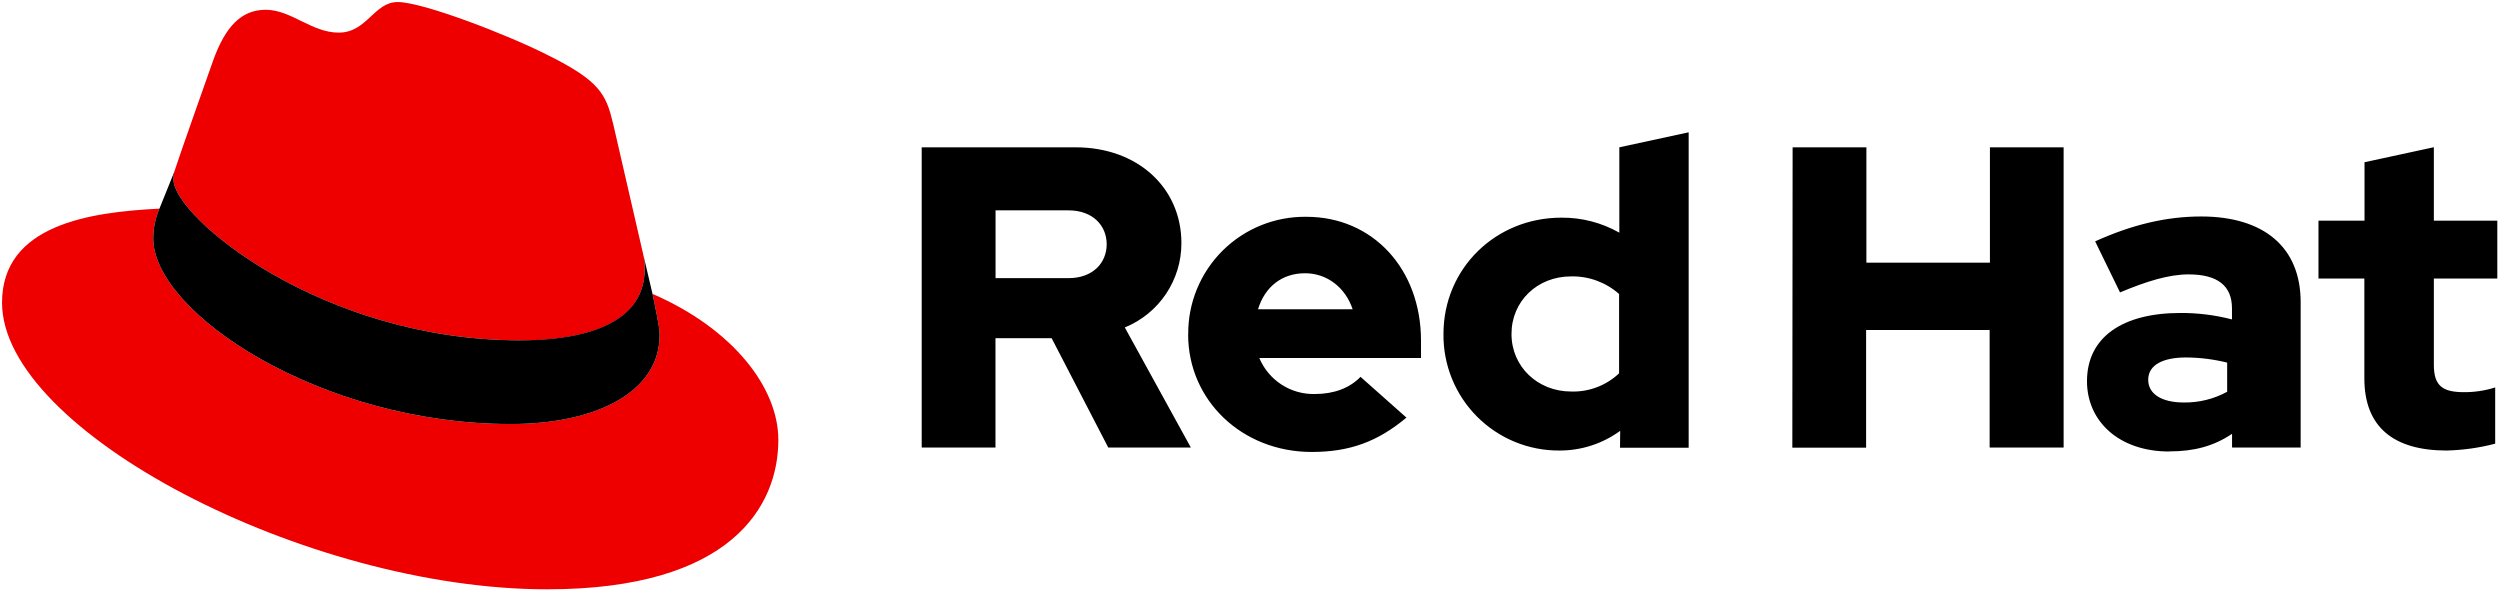
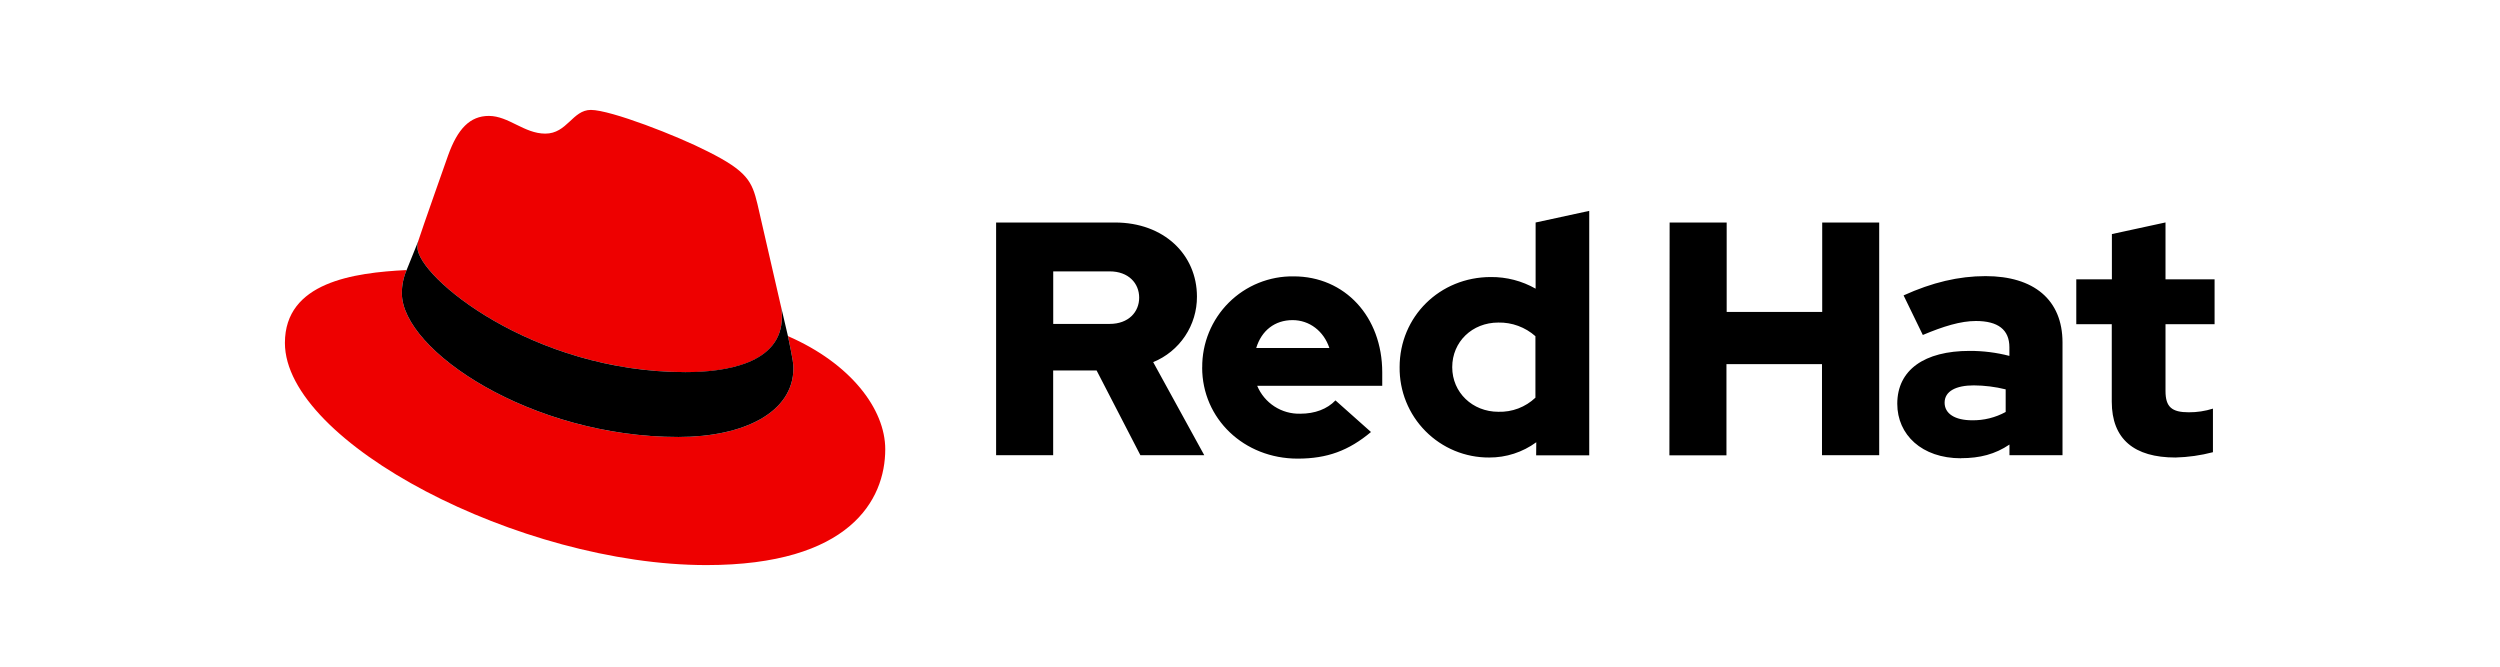
- <svg xmlns="http://www.w3.org/2000/svg" width="613" height="145" viewBox="0 0 613 145" fill="none">
-   <path d="M127.47 83.49C139.98 83.49 158.08 80.91 158.08 66.03C158.117 64.882 158.013 63.733 157.77 62.61L150.32 30.25C148.6 23.13 147.09 19.9 134.59 13.65C124.89 8.69 103.76 0.5 97.51 0.5C91.69 0.5 90 8 83.06 8C76.38 8 71.42 2.4 65.17 2.4C59.17 2.4 55.26 6.49 52.24 14.9C52.24 14.9 43.83 38.62 42.75 42.06C42.578 42.692 42.504 43.346 42.53 44C42.53 53.22 78.83 83.45 127.47 83.45V83.49ZM160 72.07C161.73 80.26 161.73 81.12 161.73 82.2C161.73 96.2 145.99 103.97 125.3 103.97C78.54 104 37.58 76.6 37.58 58.49C37.577 55.969 38.091 53.474 39.09 51.16C22.27 52 0.5 55 0.5 74.22C0.5 105.7 75.09 144.5 134.15 144.5C179.43 144.5 190.85 124.02 190.85 107.85C190.85 95.13 179.85 80.69 160.02 72.07" fill="#EE0000" />
-   <path d="M160 72.07C161.73 80.26 161.73 81.12 161.73 82.2C161.73 96.2 145.99 103.97 125.3 103.97C78.54 104 37.58 76.6 37.58 58.49C37.577 55.969 38.091 53.474 39.09 51.16L42.75 42.1C42.582 42.719 42.508 43.359 42.53 44C42.53 53.22 78.83 83.45 127.47 83.45C139.98 83.45 158.08 80.87 158.08 65.99C158.117 64.842 158.013 63.693 157.77 62.57L160 72.07Z" fill="black" />
-   <path d="M579.74 92.8C579.74 104.69 586.89 110.47 599.93 110.47C603.945 110.37 607.935 109.806 611.82 108.79V95C609.337 95.787 606.745 96.178 604.14 96.16C598.77 96.16 596.78 94.48 596.78 89.43V68.3H612.34V54.1H596.78V36.1L579.78 39.78V54.1H568.49V68.3H579.74V92.8ZM526.74 93.12C526.74 89.44 530.43 87.65 536 87.65C539.405 87.67 542.795 88.093 546.1 88.91V96.06C542.843 97.839 539.181 98.745 535.47 98.69C530.01 98.69 526.74 96.59 526.74 93.12V93.12ZM531.94 110.68C537.94 110.68 542.78 109.42 547.3 106.37V109.74H564.12V74.08C564.12 60.52 554.98 53.08 539.73 53.08C531.21 53.08 522.79 55.08 513.73 59.18L519.83 71.7C526.35 68.96 531.83 67.28 536.66 67.28C543.66 67.28 547.28 70.01 547.28 75.59V78.32C543.159 77.253 538.917 76.722 534.66 76.74C520.35 76.74 511.73 82.74 511.73 93.47C511.73 103.25 519.51 110.71 531.92 110.71L531.94 110.68ZM439.48 109.77H457.57V80.92H487.86V109.74H506V36.12H487.93V64.41H457.64V36.12H439.55L439.48 109.77ZM370.62 81.87C370.62 73.87 376.93 67.77 385.24 67.77C389.563 67.682 393.761 69.225 397 72.09V91.54C395.431 93.022 393.584 94.18 391.566 94.945C389.547 95.711 387.397 96.069 385.24 96C377.04 96 370.62 89.9 370.62 81.91V81.87ZM397.23 109.78H414.06V32.44L397.06 36.12V57.05C392.732 54.597 387.834 53.327 382.86 53.37C366.67 53.37 353.94 65.88 353.94 81.87C353.893 85.622 354.595 89.345 356.003 92.823C357.411 96.301 359.498 99.463 362.142 102.126C364.786 104.788 367.934 106.898 371.402 108.33C374.869 109.763 378.588 110.49 382.34 110.47C387.705 110.496 392.937 108.803 397.27 105.64L397.23 109.78ZM320 67C325.36 67 329.88 70.47 331.67 75.83H308.47C310.15 70.3 314.36 67 320 67ZM291.33 82C291.33 98.2 304.58 110.82 321.61 110.82C330.97 110.82 337.81 108.29 344.86 102.4L333.6 92.4C330.97 95.14 327.08 96.61 322.46 96.61C319.555 96.692 316.693 95.892 314.251 94.316C311.809 92.74 309.902 90.461 308.78 87.78H348.43V83.55C348.43 65.88 336.55 53.16 320.35 53.16C316.542 53.102 312.761 53.807 309.229 55.232C305.697 56.657 302.485 58.774 299.783 61.458C297.081 64.143 294.944 67.34 293.495 70.862C292.047 74.385 291.318 78.162 291.35 81.97L291.33 82ZM262 51.58C268 51.58 271.36 55.36 271.36 59.89C271.36 64.42 268 68.2 262 68.2H244.11V51.58H262ZM226 109.74H244.09V82.92H257.86L271.75 109.74H292L275.8 80.29C279.917 78.616 283.439 75.748 285.912 72.055C288.386 68.363 289.698 64.014 289.68 59.57C289.68 46.32 279.27 36.12 263.68 36.12H226V109.74Z" fill="black" />
+ <svg xmlns="http://www.w3.org/2000/svg" width="300" height="80" viewBox="0 0 300 80" fill="none">
+   <path d="M82.243 44.669C86.978 44.669 93.828 43.69 93.828 38.046C93.842 37.61 93.803 37.175 93.711 36.749L90.891 24.474C90.24 21.773 89.669 20.548 84.938 18.178C81.267 16.296 73.27 13.19 70.904 13.19C68.702 13.19 68.062 16.035 65.435 16.035C62.907 16.035 61.03 13.91 58.665 13.91C56.394 13.91 54.914 15.462 53.771 18.652C53.771 18.652 50.588 27.649 50.179 28.954C50.114 29.193 50.086 29.442 50.096 29.69C50.096 33.187 63.834 44.654 82.243 44.654V44.669ZM94.555 40.337C95.209 43.444 95.209 43.77 95.209 44.179C95.209 49.49 89.252 52.437 81.422 52.437C63.725 52.448 48.223 42.055 48.223 35.186C48.222 34.23 48.416 33.283 48.794 32.406C42.428 32.724 34.189 33.862 34.189 41.152C34.189 53.093 62.419 67.81 84.771 67.81C101.908 67.81 106.23 60.042 106.23 53.909C106.23 49.084 102.067 43.607 94.562 40.337" fill="#EE0000" />
+   <path d="M94.555 40.337C95.209 43.443 95.209 43.77 95.209 44.179C95.209 49.49 89.252 52.437 81.422 52.437C63.725 52.448 48.223 42.055 48.223 35.186C48.222 34.23 48.416 33.283 48.794 32.406L50.179 28.969C50.116 29.204 50.088 29.447 50.096 29.69C50.096 33.187 63.834 44.653 82.243 44.653C86.978 44.653 93.828 43.675 93.828 38.031C93.842 37.595 93.803 37.159 93.711 36.733L94.555 40.337Z" fill="black" />
+   <path d="M253.412 48.2C253.412 52.71 256.118 54.902 261.053 54.902C262.573 54.864 264.083 54.651 265.553 54.265V49.035C264.614 49.333 263.633 49.481 262.647 49.474C260.614 49.474 259.861 48.837 259.861 46.922V38.907H265.75V33.521H259.861V26.693L253.427 28.089V33.521H249.154V38.907H253.412V48.2ZM233.353 48.321C233.353 46.925 234.75 46.246 236.858 46.246C238.147 46.254 239.43 46.414 240.681 46.724V49.437C239.448 50.111 238.062 50.455 236.657 50.434C234.591 50.434 233.353 49.638 233.353 48.321ZM235.321 54.982C237.592 54.982 239.424 54.504 241.135 53.347V54.626H247.501V41.099C247.501 35.956 244.041 33.134 238.27 33.134C235.045 33.134 231.859 33.892 228.43 35.448L230.738 40.197C233.206 39.157 235.28 38.52 237.108 38.52C239.757 38.52 241.127 39.556 241.127 41.672V42.708C239.568 42.303 237.962 42.102 236.351 42.108C230.935 42.108 227.673 44.384 227.673 48.454C227.673 52.164 230.617 54.993 235.314 54.993L235.321 54.982ZM200.328 54.637H207.175V43.694H218.639V54.626H225.504V26.701H218.665V37.431H207.201V26.701H200.355L200.328 54.637ZM174.267 44.054C174.267 41.02 176.655 38.706 179.8 38.706C181.437 38.673 183.025 39.258 184.251 40.344V47.722C183.657 48.284 182.958 48.723 182.195 49.014C181.431 49.304 180.617 49.44 179.8 49.414C176.697 49.414 174.267 47.1 174.267 44.069V44.054ZM184.338 54.641H190.708V25.305L184.274 26.701V34.64C182.636 33.709 180.782 33.228 178.9 33.244C172.772 33.244 167.954 37.989 167.954 44.054C167.937 45.477 168.202 46.89 168.735 48.209C169.268 49.528 170.058 50.727 171.059 51.737C172.059 52.747 173.251 53.547 174.563 54.091C175.875 54.634 177.283 54.91 178.703 54.902C180.733 54.912 182.714 54.27 184.353 53.07L184.338 54.641ZM155.109 38.414C157.138 38.414 158.849 39.73 159.526 41.763H150.746C151.381 39.666 152.975 38.414 155.109 38.414ZM144.259 44.103C144.259 50.248 149.273 55.035 155.719 55.035C159.261 55.035 161.85 54.075 164.518 51.841L160.256 48.048C159.261 49.088 157.789 49.645 156.04 49.645C154.941 49.676 153.858 49.373 152.933 48.775C152.009 48.177 151.288 47.313 150.863 46.296H165.869V44.691C165.869 37.989 161.373 33.164 155.242 33.164C153.801 33.142 152.37 33.41 151.033 33.95C149.696 34.491 148.48 35.294 147.458 36.312C146.435 37.33 145.626 38.543 145.078 39.879C144.53 41.215 144.254 42.648 144.266 44.092L144.259 44.103ZM133.158 32.565C135.429 32.565 136.701 33.999 136.701 35.717C136.701 37.435 135.429 38.869 133.158 38.869H126.387V32.565H133.158ZM119.533 54.626H126.38V44.452H131.591L136.848 54.626H144.512L138.381 43.455C139.939 42.82 141.272 41.732 142.208 40.331C143.144 38.931 143.641 37.281 143.634 35.596C143.634 30.57 139.694 26.701 133.794 26.701H119.533V54.626Z" fill="black" />
</svg>
